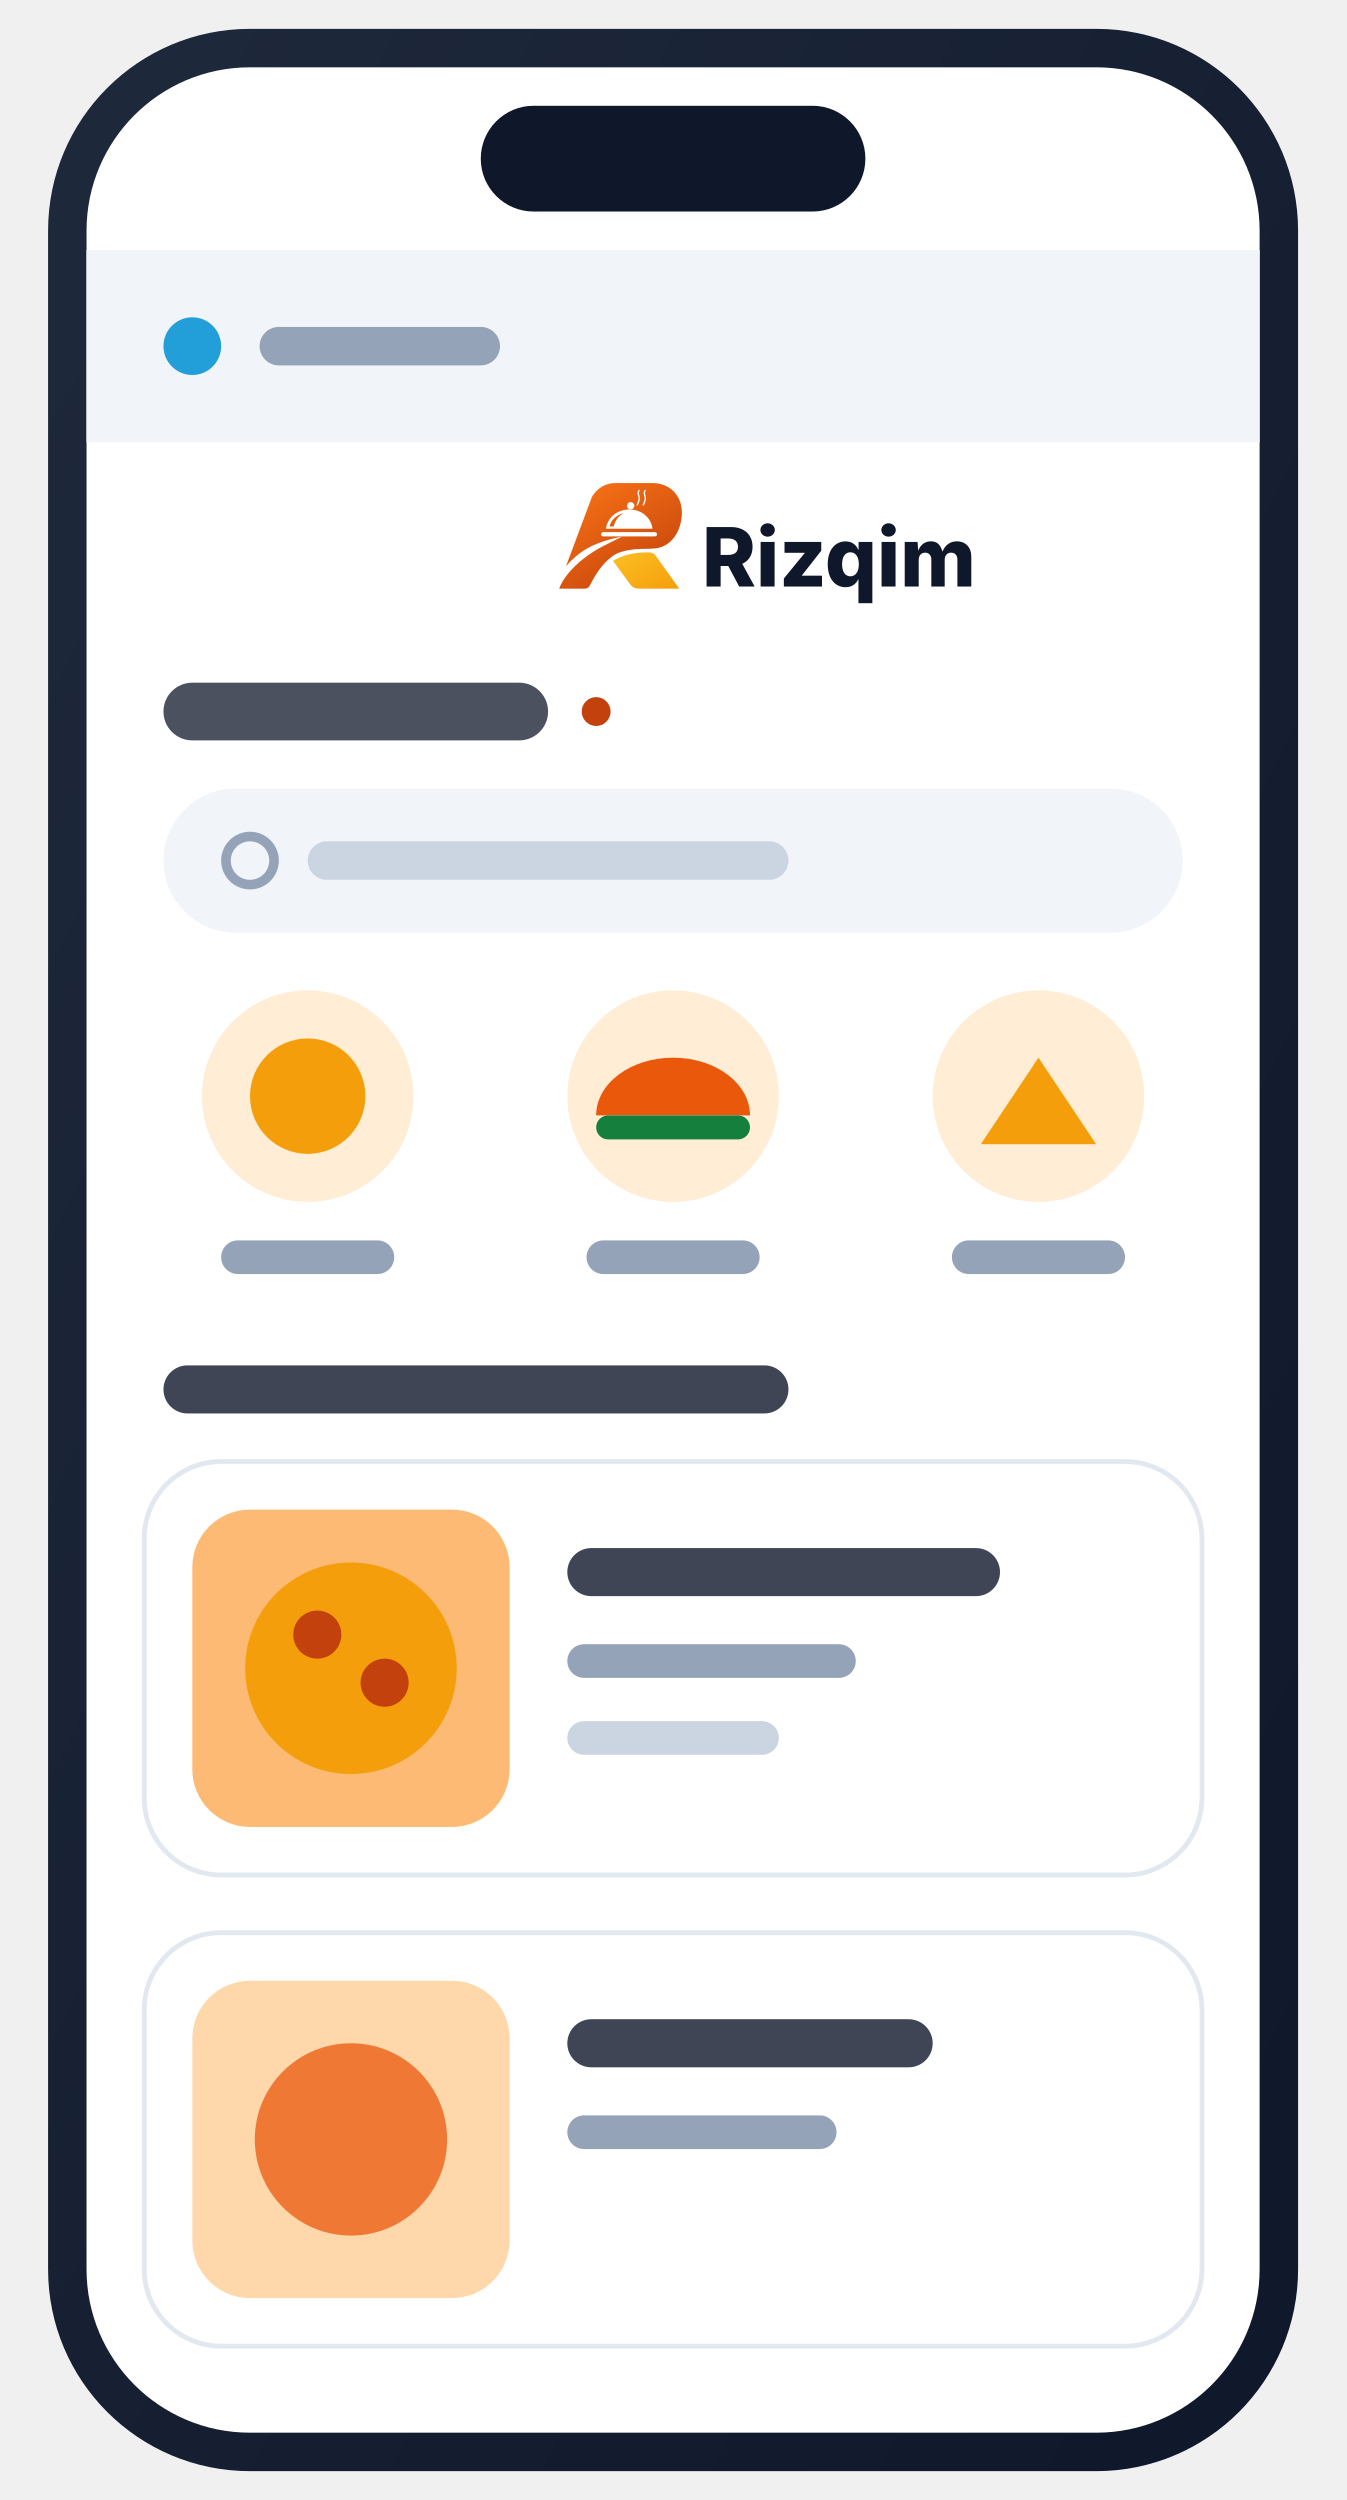
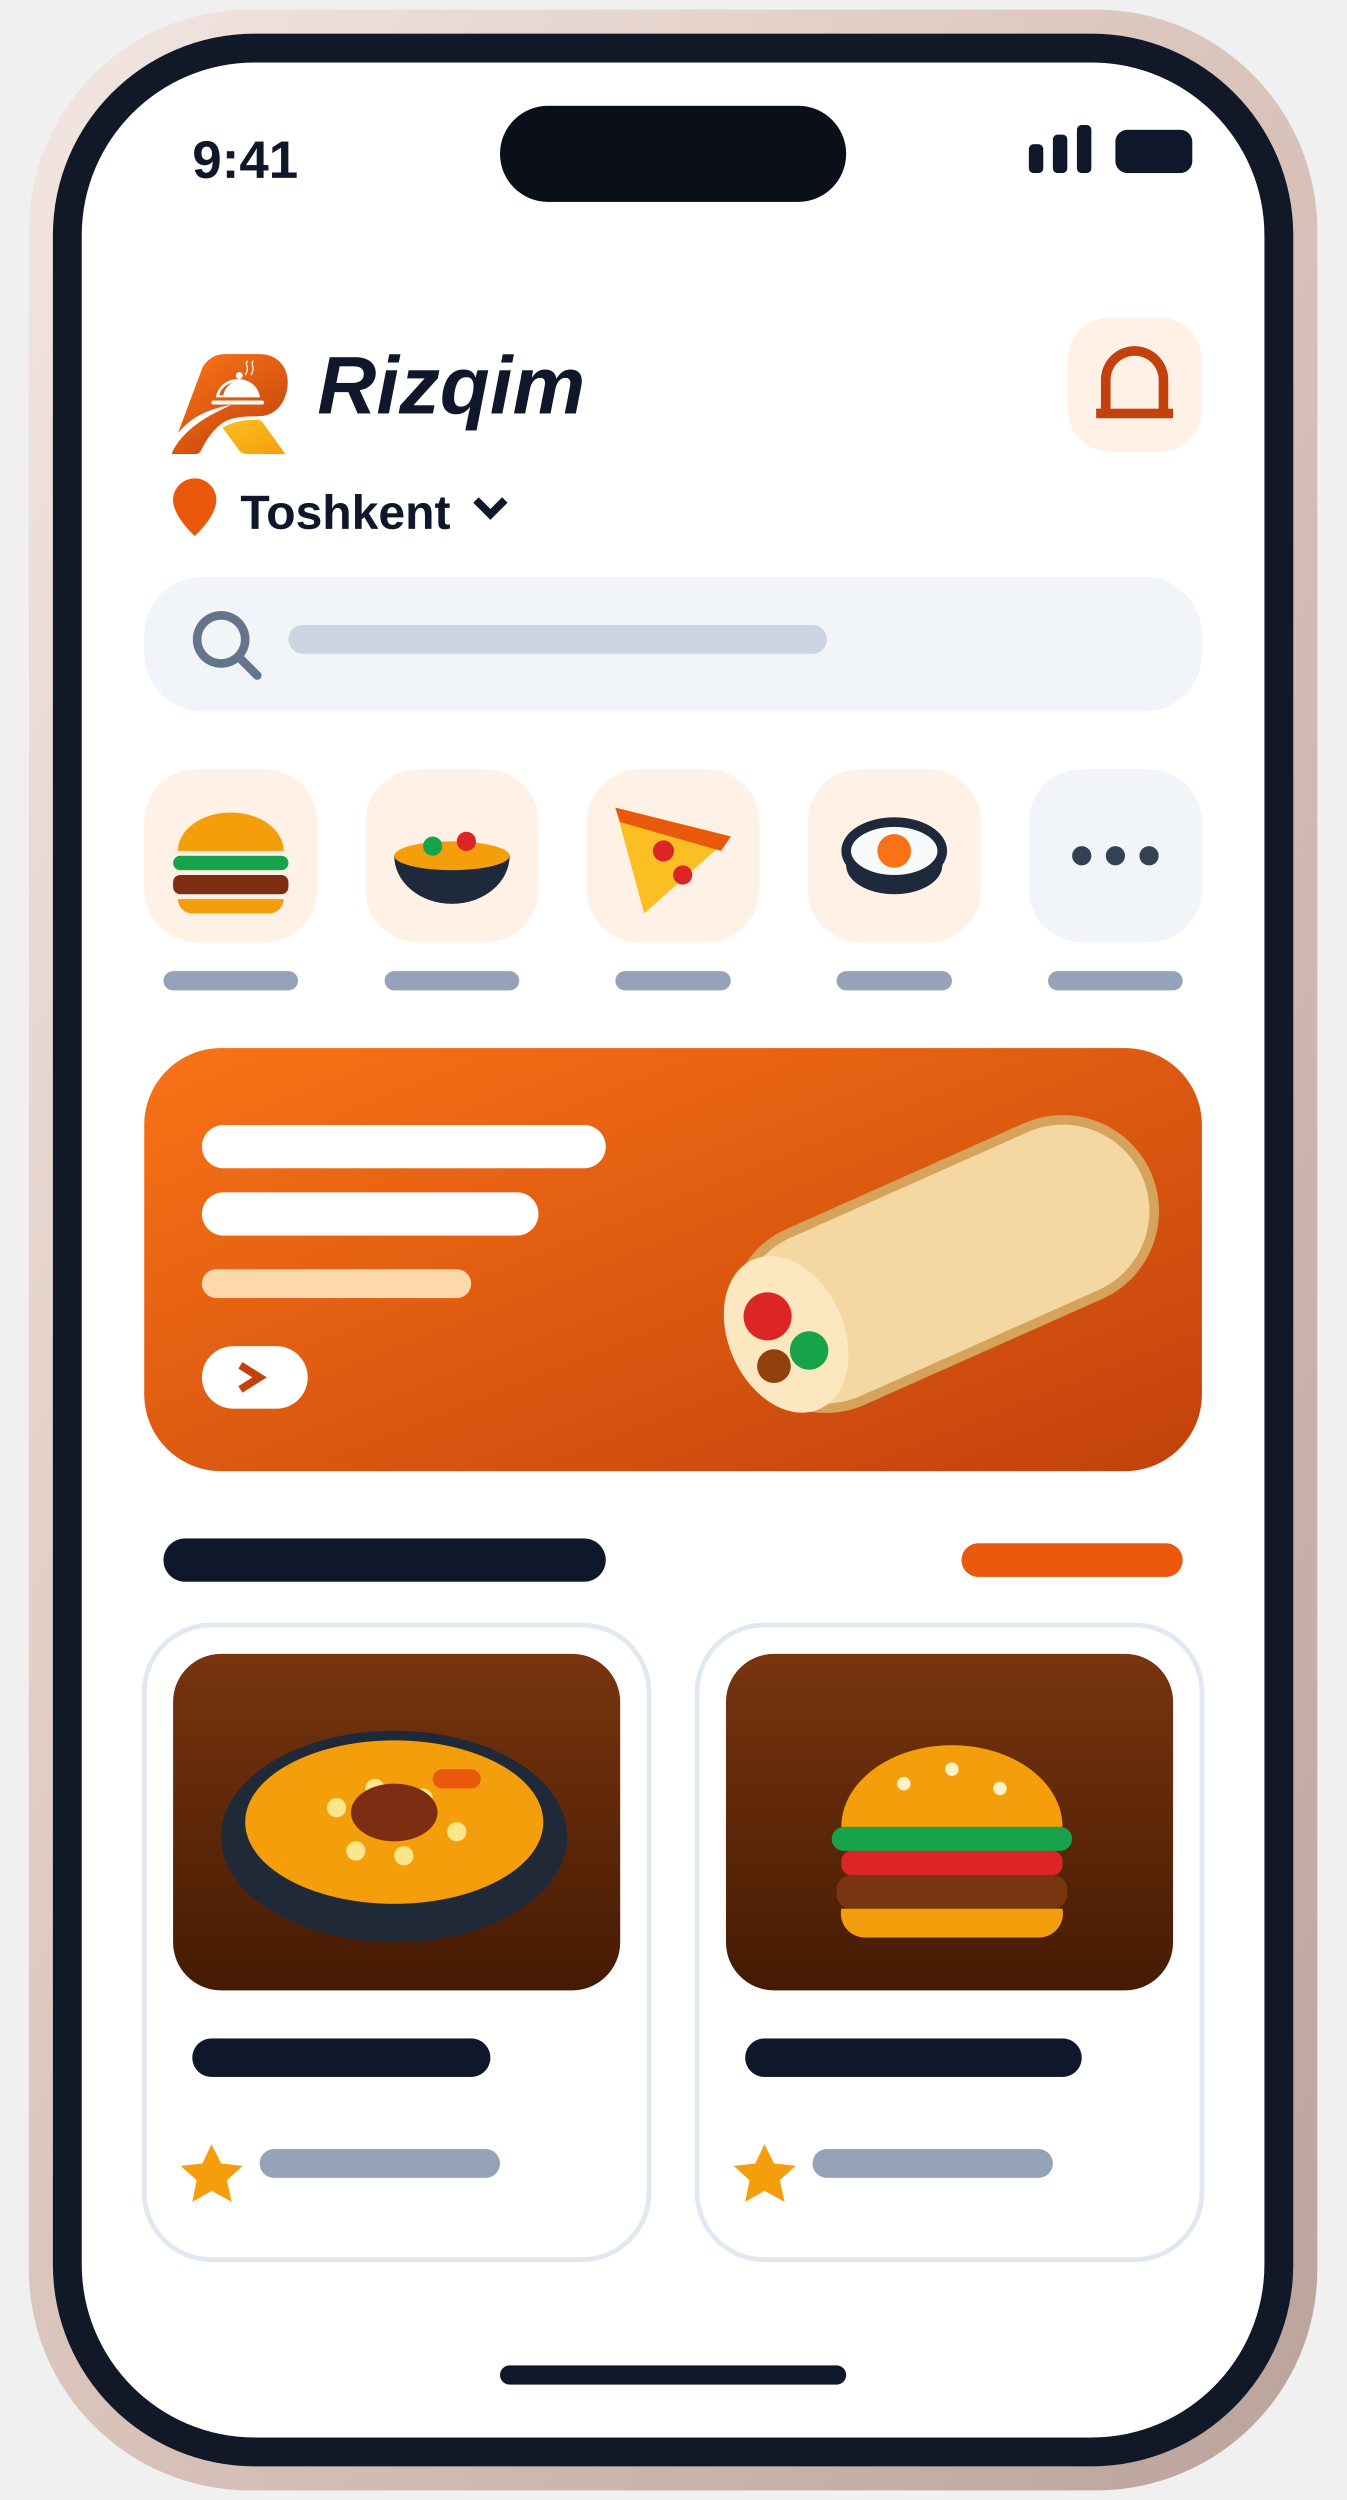
<svg xmlns="http://www.w3.org/2000/svg" viewBox="0 0 280 520" aria-hidden="true">
  <defs>
    <linearGradient id="ph" x1="0" y1="0" x2="1" y2="1">
-       <stop offset="0" stop-color="#1E293B" />
-       <stop offset="1" stop-color="#0F172A" />
+       <stop offset="0" stop-color="#F3E6E1" />
+       <stop offset=".5" stop-color="#D9C3BA" />
+       <stop offset="1" stop-color="#B9A39A" />
+     </linearGradient>
+     <linearGradient id="bn" x1="0" y1="0" x2="1" y2="1">
+       <stop offset="0" stop-color="#F97316" />
+       <stop offset="1" stop-color="#C2410C" />
+     </linearGradient>
+     <linearGradient id="im1" x1="0" y1="0" x2="0" y2="1">
+       <stop offset="0" stop-color="#78350F" />
+       <stop offset="1" stop-color="#451A03" />
    </linearGradient>
  </defs>
-   <rect x="10" y="6" width="260" height="508" rx="42" fill="url(#ph)" />
-   <rect x="18" y="14" width="244" height="492" rx="34" fill="#fff" />
-   <rect x="100" y="22" width="80" height="22" rx="11" fill="#0F172A" />
-   <rect x="18" y="52" width="244" height="40" fill="#F1F5F9" />
-   <circle cx="40" cy="72" r="6" fill="#229ED9" />
-   <rect x="54" y="68" width="50" height="8" rx="4" fill="#94A3B8" />
-   <g transform="translate(110.29 92.39) scale(0.0317)">
+   <rect x="6" y="2" width="268" height="516" rx="46" fill="url(#ph)" />
+   <rect x="11" y="7" width="258" height="506" rx="42" fill="#111827" />
+   <rect x="17" y="13" width="246" height="494" rx="36" fill="#fff" />
+   <rect x="104" y="22" width="72" height="20" rx="10" fill="#0B0F19" />
+   <text x="40" y="37" font-family="'Plus Jakarta Sans','Segoe UI',Arial,sans-serif" font-weight="700" font-size="11" fill="#0F172A">9:41</text>
+   <g fill="#0F172A">
+     <rect x="214" y="30" width="3" height="6" rx="1" />
+     <rect x="219" y="28" width="3" height="8" rx="1" />
+     <rect x="224" y="26" width="3" height="10" rx="1" />
+     <rect x="232" y="27" width="16" height="9" rx="2.5" />
+   </g>
+   <g transform="translate(30 66) scale(0.03)">
    <defs>
      <linearGradient id="phxb" x1="0.15" y1="0" x2="0.85" y2="1">
        <stop offset="0" stop-color="#F97316" />
        <stop offset="1" stop-color="#C2410C" />
      </linearGradient>
      <linearGradient id="phxl" x1="0" y1="0" x2="1" y2="1">
        <stop offset="0" stop-color="#FBBF24" />
        <stop offset="1" stop-color="#F59E0B" />
      </linearGradient>
    </defs>
    <path fill="url(#phxb)" d="M235 800L405 345C440 290 490 255 560 255H800C920 255 995 340 995 450C995 560 930 685 800 685L790 686C700 686 600 690 540 735C470 785 425 860 390 930C380 945 370 948 355 948H190C225 850 340 740 480 668C540 638 590 612 606 606C500 625 400 660 330 712C290 742 260 772 235 800Z" />
    <path fill="url(#phxl)" d="M543 766C600 730 680 708 780 710C805 711 815 722 822 730L978 948H712C690 948 672 940 660 925Z" />
    <path fill="#fff" d="M497 555C505 490 560 430 650 428C740 430 795 490 802 555Z" />
    <circle cx="659" cy="404" r="24" fill="#fff" />
    <rect x="465" y="577" width="367" height="28" rx="14" fill="#fff" />
    <path fill="#E8590C" d="M520 540C530 500 560 468 612 452C575 475 555 505 548 540Z" />
    <g fill="none" stroke="#fff" stroke-width="9" stroke-linecap="round">
      <path d="M714 304C698 326 724 346 712 372C709 384 706 392 702 398" />
      <path d="M754 304C738 326 764 346 752 372C749 384 746 392 742 398" />
    </g>
  </g>
-   <text x="146" y="122" font-family="'Segoe UI',Inter,Arial,sans-serif" font-weight="800" font-size="17" fill="#0F172A">Rizqim</text>
-   <rect x="34" y="142" width="80" height="12" rx="6" fill="#0F172A" opacity=".75" />
-   <circle cx="124" cy="148" r="3" fill="#C2410C" />
-   <rect x="34" y="164" width="212" height="30" rx="15" fill="#F1F5F9" />
-   <circle cx="52" cy="179" r="5" fill="none" stroke="#94A3B8" stroke-width="2" />
-   <rect x="64" y="175" width="100" height="8" rx="4" fill="#CBD5E1" />
+   <text x="66" y="86" font-family="'Plus Jakarta Sans','Segoe UI',Arial,sans-serif" font-weight="800" font-style="italic" font-size="17" fill="#0F172A">Rizqim</text>
+   <rect x="222" y="66" width="28" height="28" rx="9" fill="#FFF1E6" />
+   <path d="M230 86v-7a6 6 0 0 1 12 0v7Zm-2 0h16" fill="none" stroke="#C2410C" stroke-width="2" stroke-linejoin="round" />
+   <path d="M36 104a4.5 4.5 0 0 1 9 0c0 3.5-4.5 7.5-4.5 7.5S36 107.5 36 104Z" fill="#EA580C" />
+   <text x="50" y="110" font-family="'Plus Jakarta Sans','Segoe UI',Arial,sans-serif" font-weight="700" font-size="10" fill="#0F172A">Toshkent</text>
+   <path d="M99 104l3 3 3-3" fill="none" stroke="#0F172A" stroke-width="1.6" />
+   <rect x="30" y="120" width="220" height="28" rx="12" fill="#F1F5F9" />
+   <circle cx="46" cy="133" r="5" fill="none" stroke="#64748B" stroke-width="1.8" />
+   <path d="M50 137l3.5 3.5" stroke="#64748B" stroke-width="1.8" stroke-linecap="round" />
+   <rect x="60" y="130" width="112" height="6" rx="3" fill="#CBD5E1" />
  <g>
-     <circle cx="64" cy="228" r="22" fill="#FFEDD5" />
-     <circle cx="64" cy="228" r="12" fill="#F59E0B" />
-     <circle cx="140" cy="228" r="22" fill="#FFEDD5" />
-     <path d="M124 232a16 12 0 0 1 32 0Z" fill="#EA580C" />
-     <rect x="124" y="232" width="32" height="5" rx="2.500" fill="#15803D" />
-     <circle cx="216" cy="228" r="22" fill="#FFEDD5" />
-     <path d="M204 238l12-18 12 18Z" fill="#F59E0B" />
+     <rect x="30" y="160" width="36" height="36" rx="11" fill="#FFF1E6" />
+     <path d="M37 177a11 8 0 0 1 22 0Z" fill="#F59E0B" />
+     <rect x="36" y="178" width="24" height="3" rx="1.5" fill="#16A34A" />
+     <rect x="36" y="182" width="24" height="4" rx="1.5" fill="#7C2D12" />
+     <path d="M37 187h22a3 3 0 0 1-3 3H40a3 3 0 0 1-3-3Z" fill="#F59E0B" />
+     <rect x="76" y="160" width="36" height="36" rx="11" fill="#FFF1E6" />
+     <path d="M82 178h24a12 10 0 0 1-24 0Z" fill="#1E293B" />
+     <ellipse cx="94" cy="178" rx="12" ry="3" fill="#F59E0B" />
+     <circle cx="90" cy="176" r="2" fill="#16A34A" />
+     <circle cx="97" cy="175" r="2" fill="#DC2626" />
+     <rect x="122" y="160" width="36" height="36" rx="11" fill="#FFF1E6" />
+     <path d="M128 168l24 6-18 16Z" fill="#FBBF24" />
+     <path d="M128 168l24 6-2 3-21-6Z" fill="#EA580C" />
+     <circle cx="138" cy="177" r="2.2" fill="#DC2626" />
+     <circle cx="142" cy="182" r="2" fill="#DC2626" />
+     <rect x="168" y="160" width="36" height="36" rx="11" fill="#FFF1E6" />
+     <ellipse cx="186" cy="180" rx="10" ry="6" fill="#1E293B" />
+     <ellipse cx="186" cy="177" rx="10" ry="6" fill="#F8FAFC" stroke="#1E293B" stroke-width="2" />
+     <circle cx="186" cy="177" r="3.5" fill="#F97316" />
+     <rect x="214" y="160" width="36" height="36" rx="11" fill="#F1F5F9" />
+     <g fill="#334155">
+       <circle cx="225" cy="178" r="2" />
+       <circle cx="232" cy="178" r="2" />
+       <circle cx="239" cy="178" r="2" />
+     </g>
  </g>
-   <rect x="46" y="258" width="36" height="7" rx="3.500" fill="#94A3B8" />
-   <rect x="122" y="258" width="36" height="7" rx="3.500" fill="#94A3B8" />
-   <rect x="198" y="258" width="36" height="7" rx="3.500" fill="#94A3B8" />
-   <rect x="34" y="284" width="130" height="10" rx="5" fill="#0F172A" opacity=".8" />
-   <rect x="30" y="304" width="220" height="86" rx="16" fill="#fff" stroke="#E2E8F0" />
-   <rect x="40" y="314" width="66" height="66" rx="12" fill="#FDBA74" />
-   <circle cx="73" cy="347" r="22" fill="#F59E0B" />
-   <circle cx="66" cy="340" r="5" fill="#C2410C" />
-   <circle cx="80" cy="350" r="5" fill="#C2410C" />
-   <rect x="118" y="322" width="90" height="10" rx="5" fill="#0F172A" opacity=".8" />
-   <rect x="118" y="342" width="60" height="7" rx="3.500" fill="#94A3B8" />
-   <rect x="118" y="358" width="44" height="7" rx="3.500" fill="#CBD5E1" />
-   <rect x="30" y="402" width="220" height="86" rx="16" fill="#fff" stroke="#E2E8F0" />
-   <rect x="40" y="412" width="66" height="66" rx="12" fill="#FED7AA" />
-   <circle cx="73" cy="445" r="20" fill="#EA580C" opacity=".75" />
-   <rect x="118" y="420" width="76" height="10" rx="5" fill="#0F172A" opacity=".8" />
-   <rect x="118" y="440" width="56" height="7" rx="3.500" fill="#94A3B8" />
+   <g fill="#94A3B8">
+     <rect x="34" y="202" width="28" height="4" rx="2" />
+     <rect x="80" y="202" width="28" height="4" rx="2" />
+     <rect x="128" y="202" width="24" height="4" rx="2" />
+     <rect x="174" y="202" width="24" height="4" rx="2" />
+     <rect x="218" y="202" width="28" height="4" rx="2" />
+   </g>
+   <rect x="30" y="218" width="220" height="88" rx="16" fill="url(#bn)" />
+   <rect x="42" y="234" width="84" height="9" rx="4.5" fill="#fff" />
+   <rect x="42" y="248" width="70" height="9" rx="4.5" fill="#fff" />
+   <rect x="42" y="264" width="56" height="6" rx="3" fill="#FED7AA" />
+   <rect x="42" y="280" width="22" height="13" rx="6.5" fill="#fff" />
+   <path d="M50 284l4 2.5-4 2.5" fill="none" stroke="#C2410C" stroke-width="1.6" />
+   <g transform="rotate(-24 196 262)">
+     <rect x="150" y="244" width="92" height="38" rx="19" fill="#F5D7A1" />
+     <rect x="150" y="244" width="92" height="38" rx="19" fill="none" stroke="#D6A35C" stroke-width="2" />
+     <ellipse cx="160" cy="263" rx="12" ry="17" fill="#FCE7C1" />
+     <circle cx="158" cy="258" r="5" fill="#DC2626" />
+     <circle cx="163" cy="268" r="4" fill="#16A34A" />
+     <circle cx="155" cy="268" r="3.5" fill="#92400E" />
+   </g>
+   <rect x="34" y="320" width="92" height="9" rx="4.5" fill="#0F172A" />
+   <rect x="200" y="321" width="46" height="7" rx="3.5" fill="#EA580C" />
+   <rect x="30" y="338" width="105" height="132" rx="14" fill="#fff" stroke="#E2E8F0" />
+   <rect x="36" y="344" width="93" height="70" rx="10" fill="url(#im1)" />
+   <ellipse cx="82" cy="382" rx="36" ry="22" fill="#1F2937" />
+   <ellipse cx="82" cy="379" rx="31" ry="17" fill="#F59E0B" />
+   <g fill="#FDE68A">
+     <circle cx="70" cy="376" r="2" />
+     <circle cx="78" cy="372" r="2" />
+     <circle cx="88" cy="374" r="2" />
+     <circle cx="95" cy="381" r="2" />
+     <circle cx="74" cy="385" r="2" />
+     <circle cx="84" cy="386" r="2" />
+   </g>
+   <ellipse cx="82" cy="377" rx="9" ry="6" fill="#7C2D12" />
+   <rect x="90" y="368" width="10" height="4" rx="2" fill="#EA580C" />
+   <rect x="40" y="424" width="62" height="8" rx="4" fill="#0F172A" />
+   <path d="M44 446l2 4 4.5.5-3.3 3 1 4.5-4.2-2.3-4 2.3.9-4.5-3.3-3 4.5-.5Z" fill="#F59E0B" />
+   <rect x="54" y="447" width="50" height="6" rx="3" fill="#94A3B8" />
+   <rect x="145" y="338" width="105" height="132" rx="14" fill="#fff" stroke="#E2E8F0" />
+   <rect x="151" y="344" width="93" height="70" rx="10" fill="url(#im1)" />
+   <path d="M175 380a23 17 0 0 1 46 0Z" fill="#F59E0B" />
+   <g fill="#FEF3C7">
+     <circle cx="188" cy="371" r="1.4" />
+     <circle cx="198" cy="368" r="1.4" />
+     <circle cx="208" cy="372" r="1.4" />
+   </g>
+   <rect x="173" y="380" width="50" height="5" rx="2.5" fill="#16A34A" />
+   <rect x="175" y="385" width="46" height="5" rx="2" fill="#DC2626" />
+   <rect x="174" y="390" width="48" height="7" rx="3" fill="#78350F" />
+   <path d="M175 397h46a5 5 0 0 1-5 6h-36a5 5 0 0 1-5-6Z" fill="#F59E0B" />
+   <rect x="155" y="424" width="70" height="8" rx="4" fill="#0F172A" />
+   <path d="M159 446l2 4 4.5.5-3.3 3 1 4.5-4.2-2.3-4 2.3.9-4.5-3.3-3 4.5-.5Z" fill="#F59E0B" />
+   <rect x="169" y="447" width="50" height="6" rx="3" fill="#94A3B8" />
+   <rect x="104" y="492" width="72" height="4" rx="2" fill="#0F172A" />
</svg>
